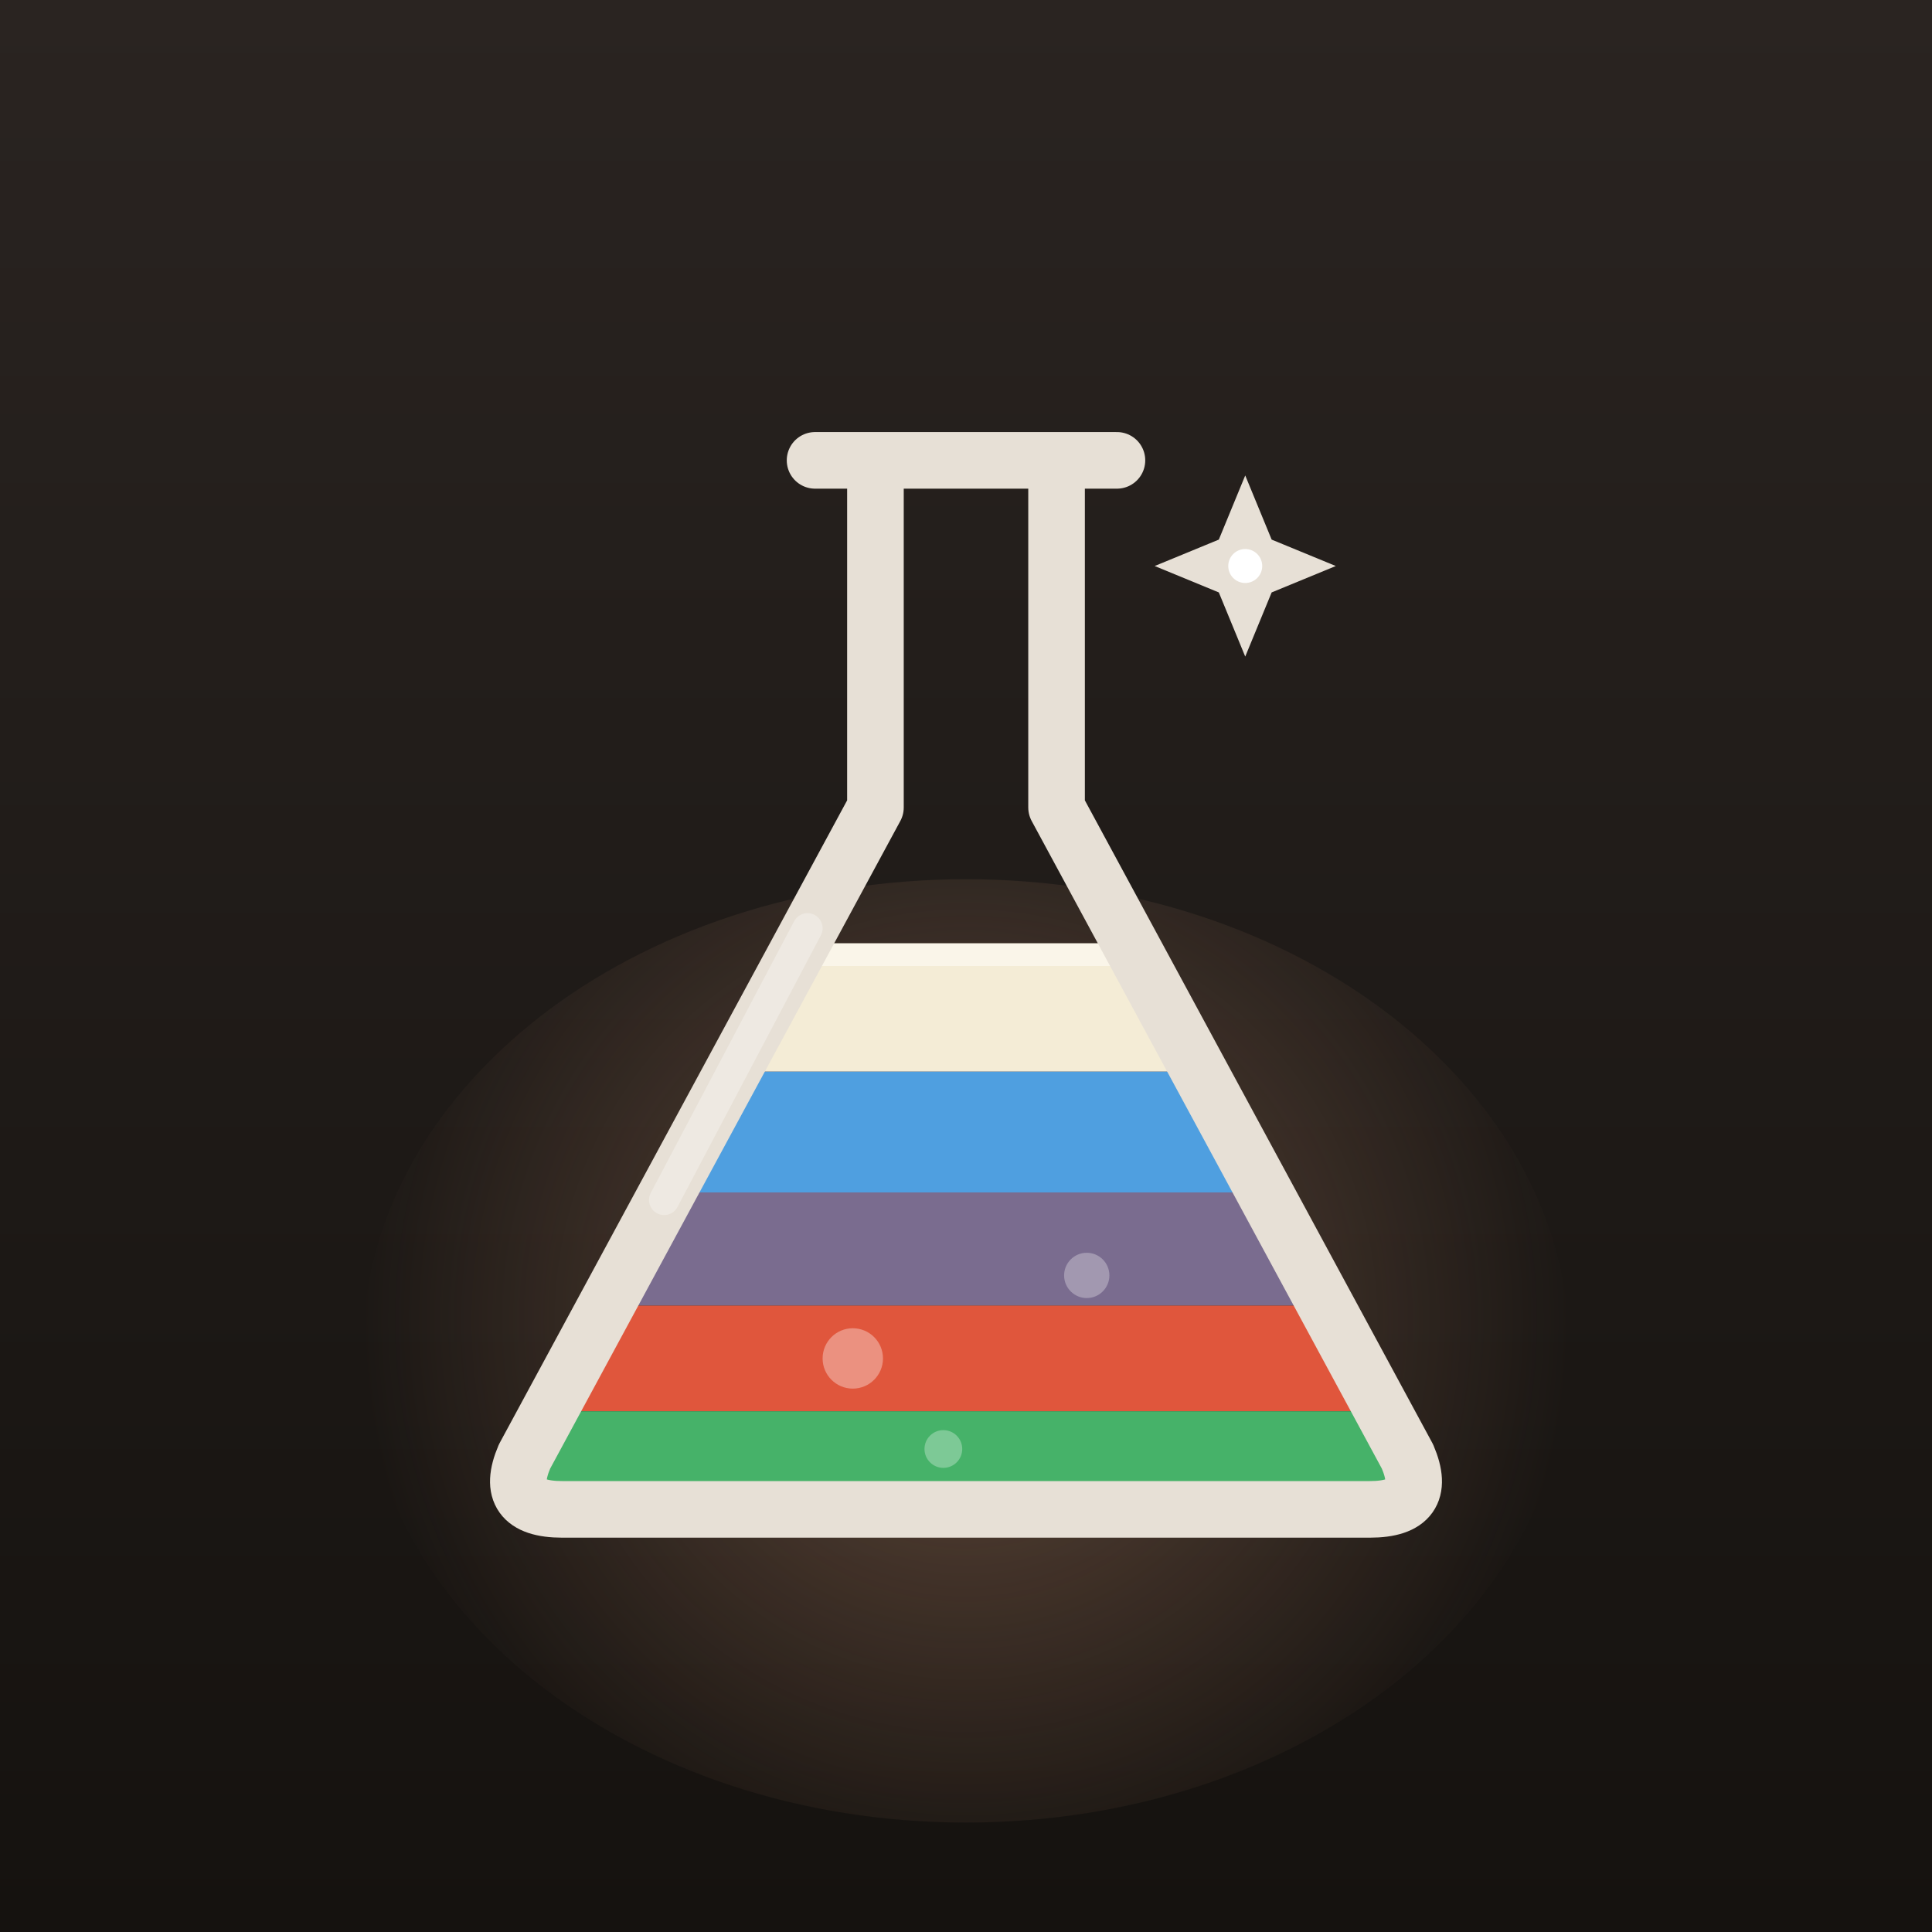
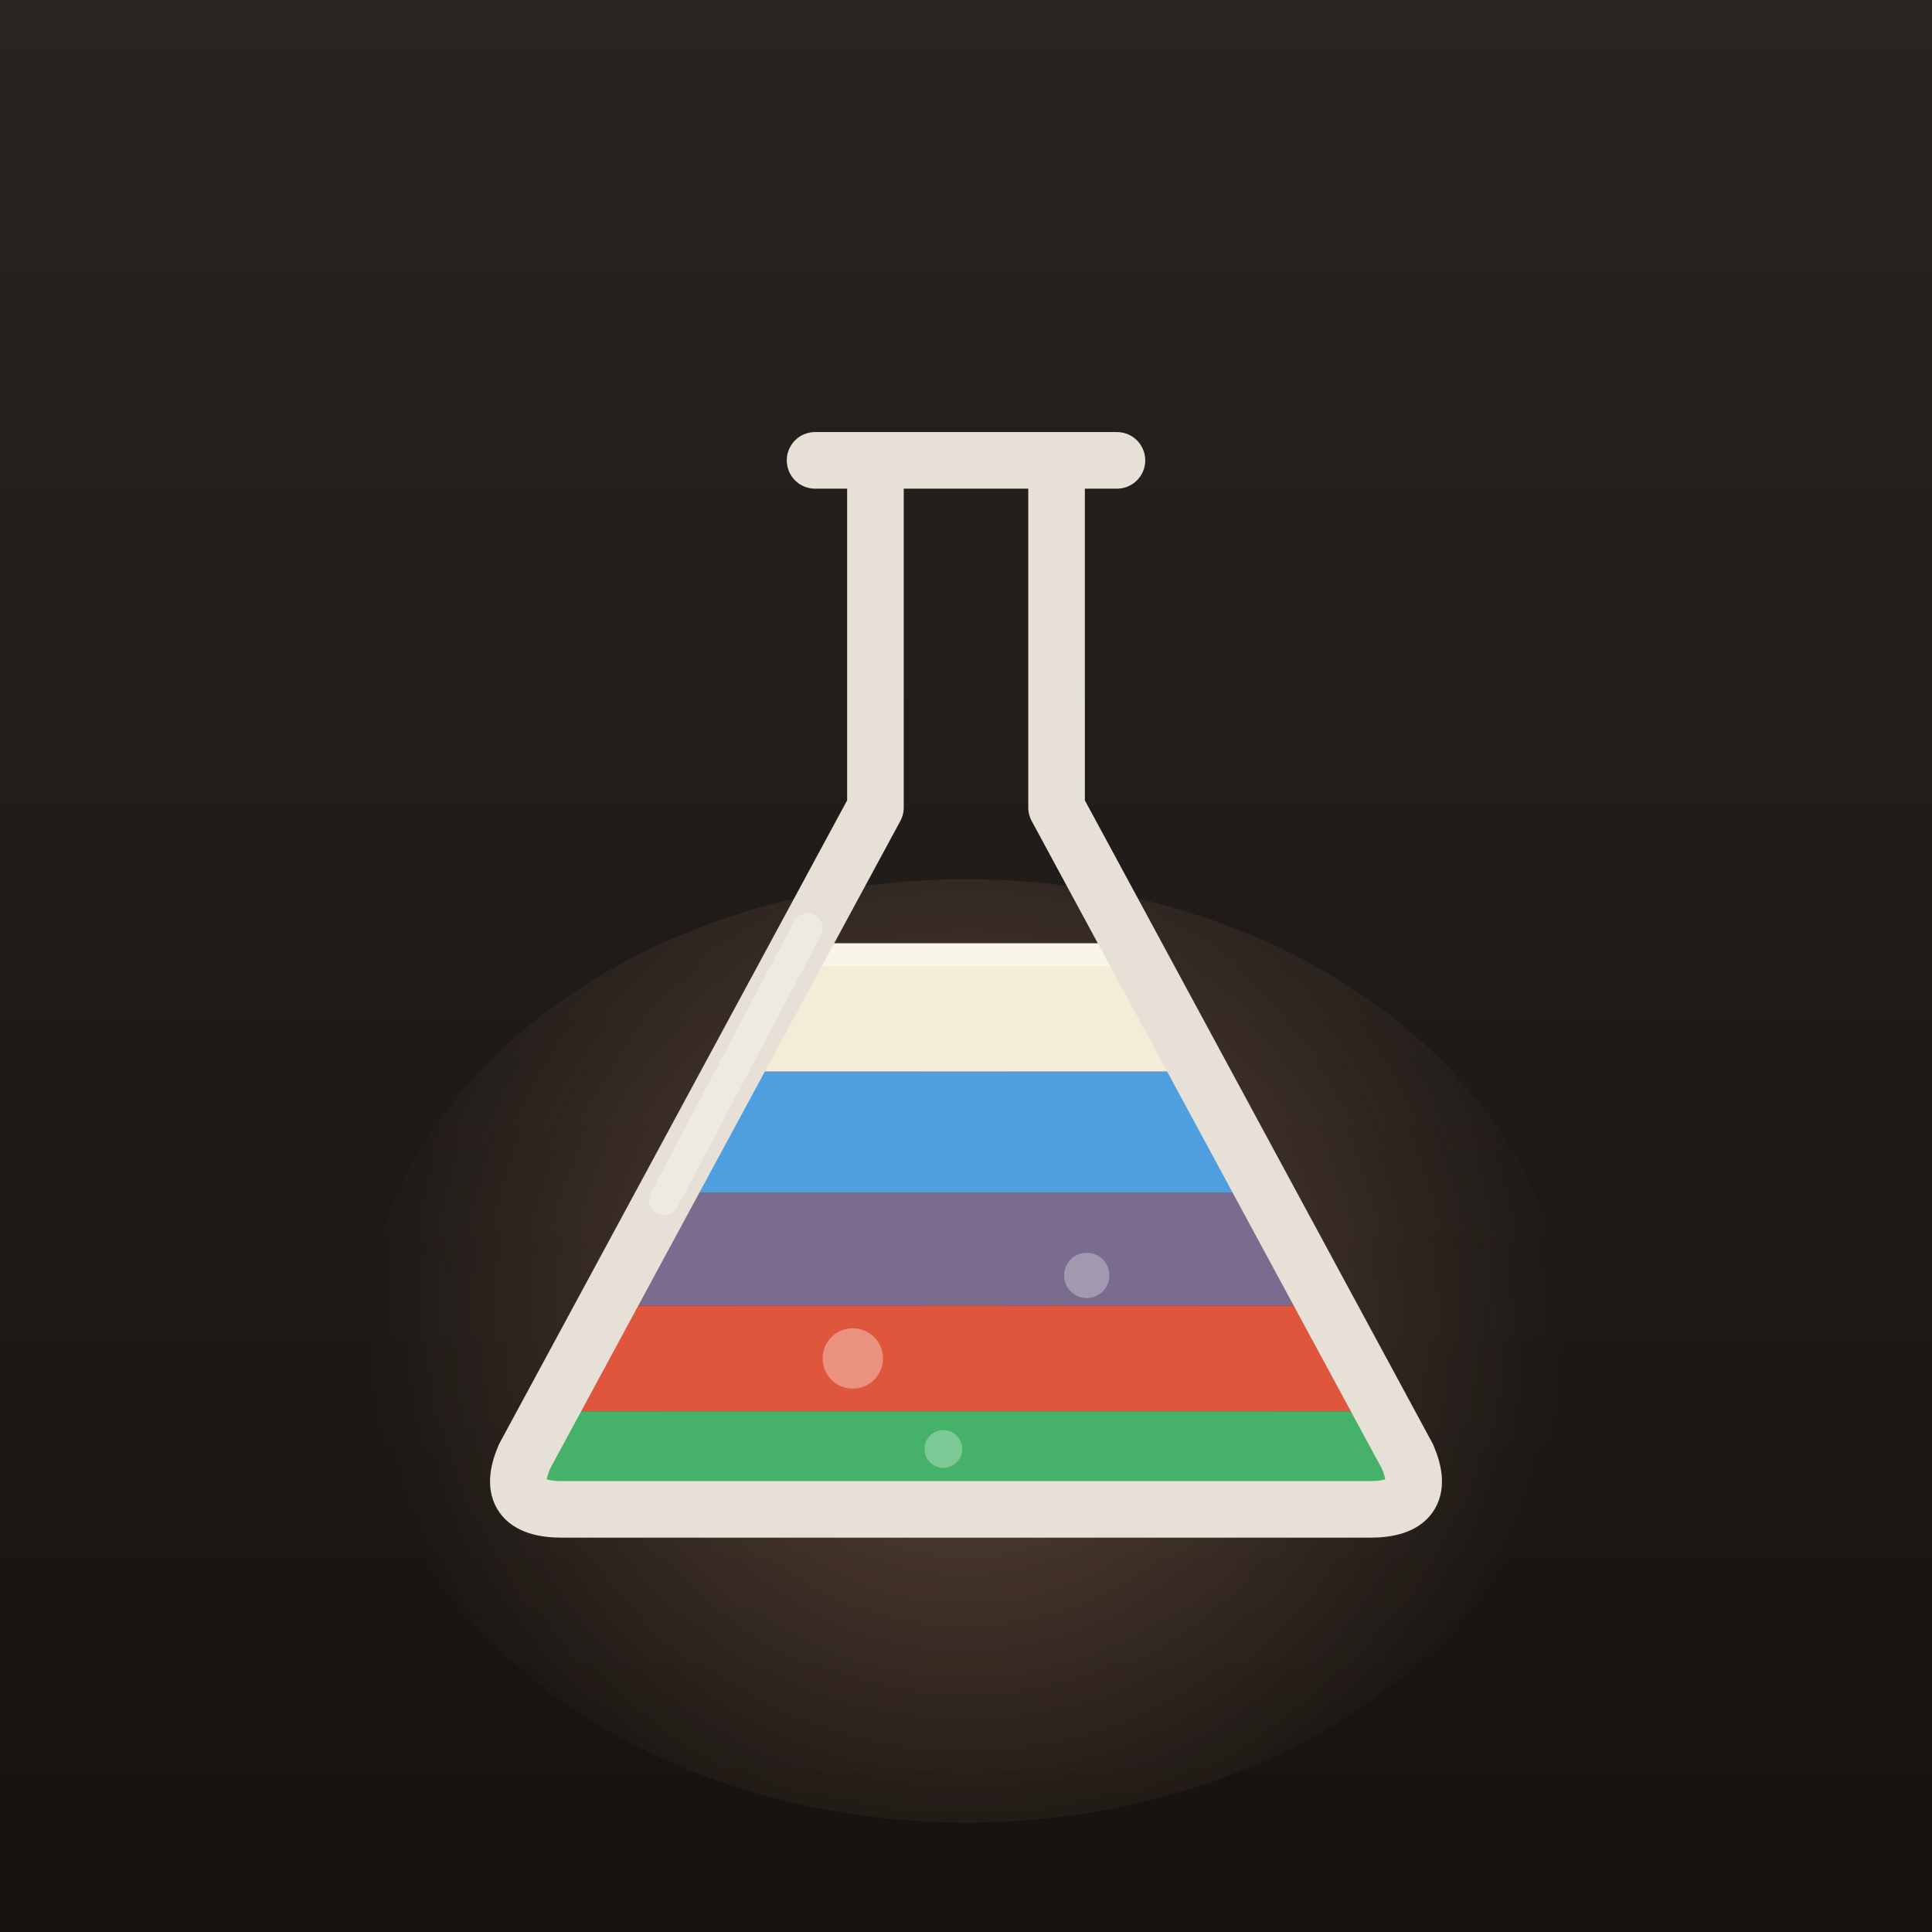
<svg xmlns="http://www.w3.org/2000/svg" width="512" height="512" viewBox="0 0 512 512" fill="none" role="img" aria-label="Project Brew">
  <defs>
    <linearGradient id="bg" x1="0" y1="0" x2="0" y2="512" gradientUnits="userSpaceOnUse">
      <stop offset="0" stop-color="#2a2421" />
      <stop offset="1" stop-color="#15120f" />
    </linearGradient>
    <radialGradient id="glow" cx="256" cy="350" r="160" gradientUnits="userSpaceOnUse">
      <stop offset="0" stop-color="#c89172" stop-opacity="0.40" />
      <stop offset="1" stop-color="#c89172" stop-opacity="0" />
    </radialGradient>
    <clipPath id="inner">
      <path d="M232 124 L232 214 L139 386 Q133 400 149 400 L363 400 Q379 400 373 386 L280 214 L280 124 Z" />
    </clipPath>
  </defs>
  <rect width="512" height="512" fill="url(#bg)" />
  <ellipse cx="256" cy="358" rx="160" ry="125" fill="url(#glow)" />
  <g clip-path="url(#inner)">
    <rect x="110" y="250" width="292" height="34" fill="#f4ecd6" />
    <rect x="110" y="284" width="292" height="32" fill="#4f9fe0" />
    <rect x="110" y="316" width="292" height="30" fill="#7a6c8f" />
    <rect x="110" y="346" width="292" height="28" fill="#e0563c" />
    <rect x="110" y="374" width="292" height="26" fill="#46b269" />
    <rect x="110" y="250" width="292" height="6" fill="#fbf7ec" opacity="0.85" />
    <circle cx="226" cy="360" r="8" fill="#ffffff" opacity="0.35" />
    <circle cx="288" cy="338" r="6" fill="#ffffff" opacity="0.30" />
    <circle cx="250" cy="384" r="5" fill="#ffffff" opacity="0.30" />
  </g>
  <path d="M232 124 L232 214 L139 386 Q133 400 149 400 L363 400 Q379 400 373 386 L280 214 L280 124" fill="none" stroke="#e7e0d6" stroke-width="15" stroke-linecap="round" stroke-linejoin="round" />
  <path d="M216 122 L296 122" stroke="#e7e0d6" stroke-width="15" stroke-linecap="round" />
  <path d="M214 246 L176 318" stroke="#ffffff" stroke-width="8" stroke-linecap="round" opacity="0.30" />
-   <g transform="translate(330 150)">
-     <path d="M0 -24 L7 -7 L24 0 L7 7 L0 24 L-7 7 L-24 0 L-7 -7 Z" fill="#e7e0d6" />
-     <circle cx="0" cy="0" r="4.5" fill="#fff" />
-   </g>
</svg>
